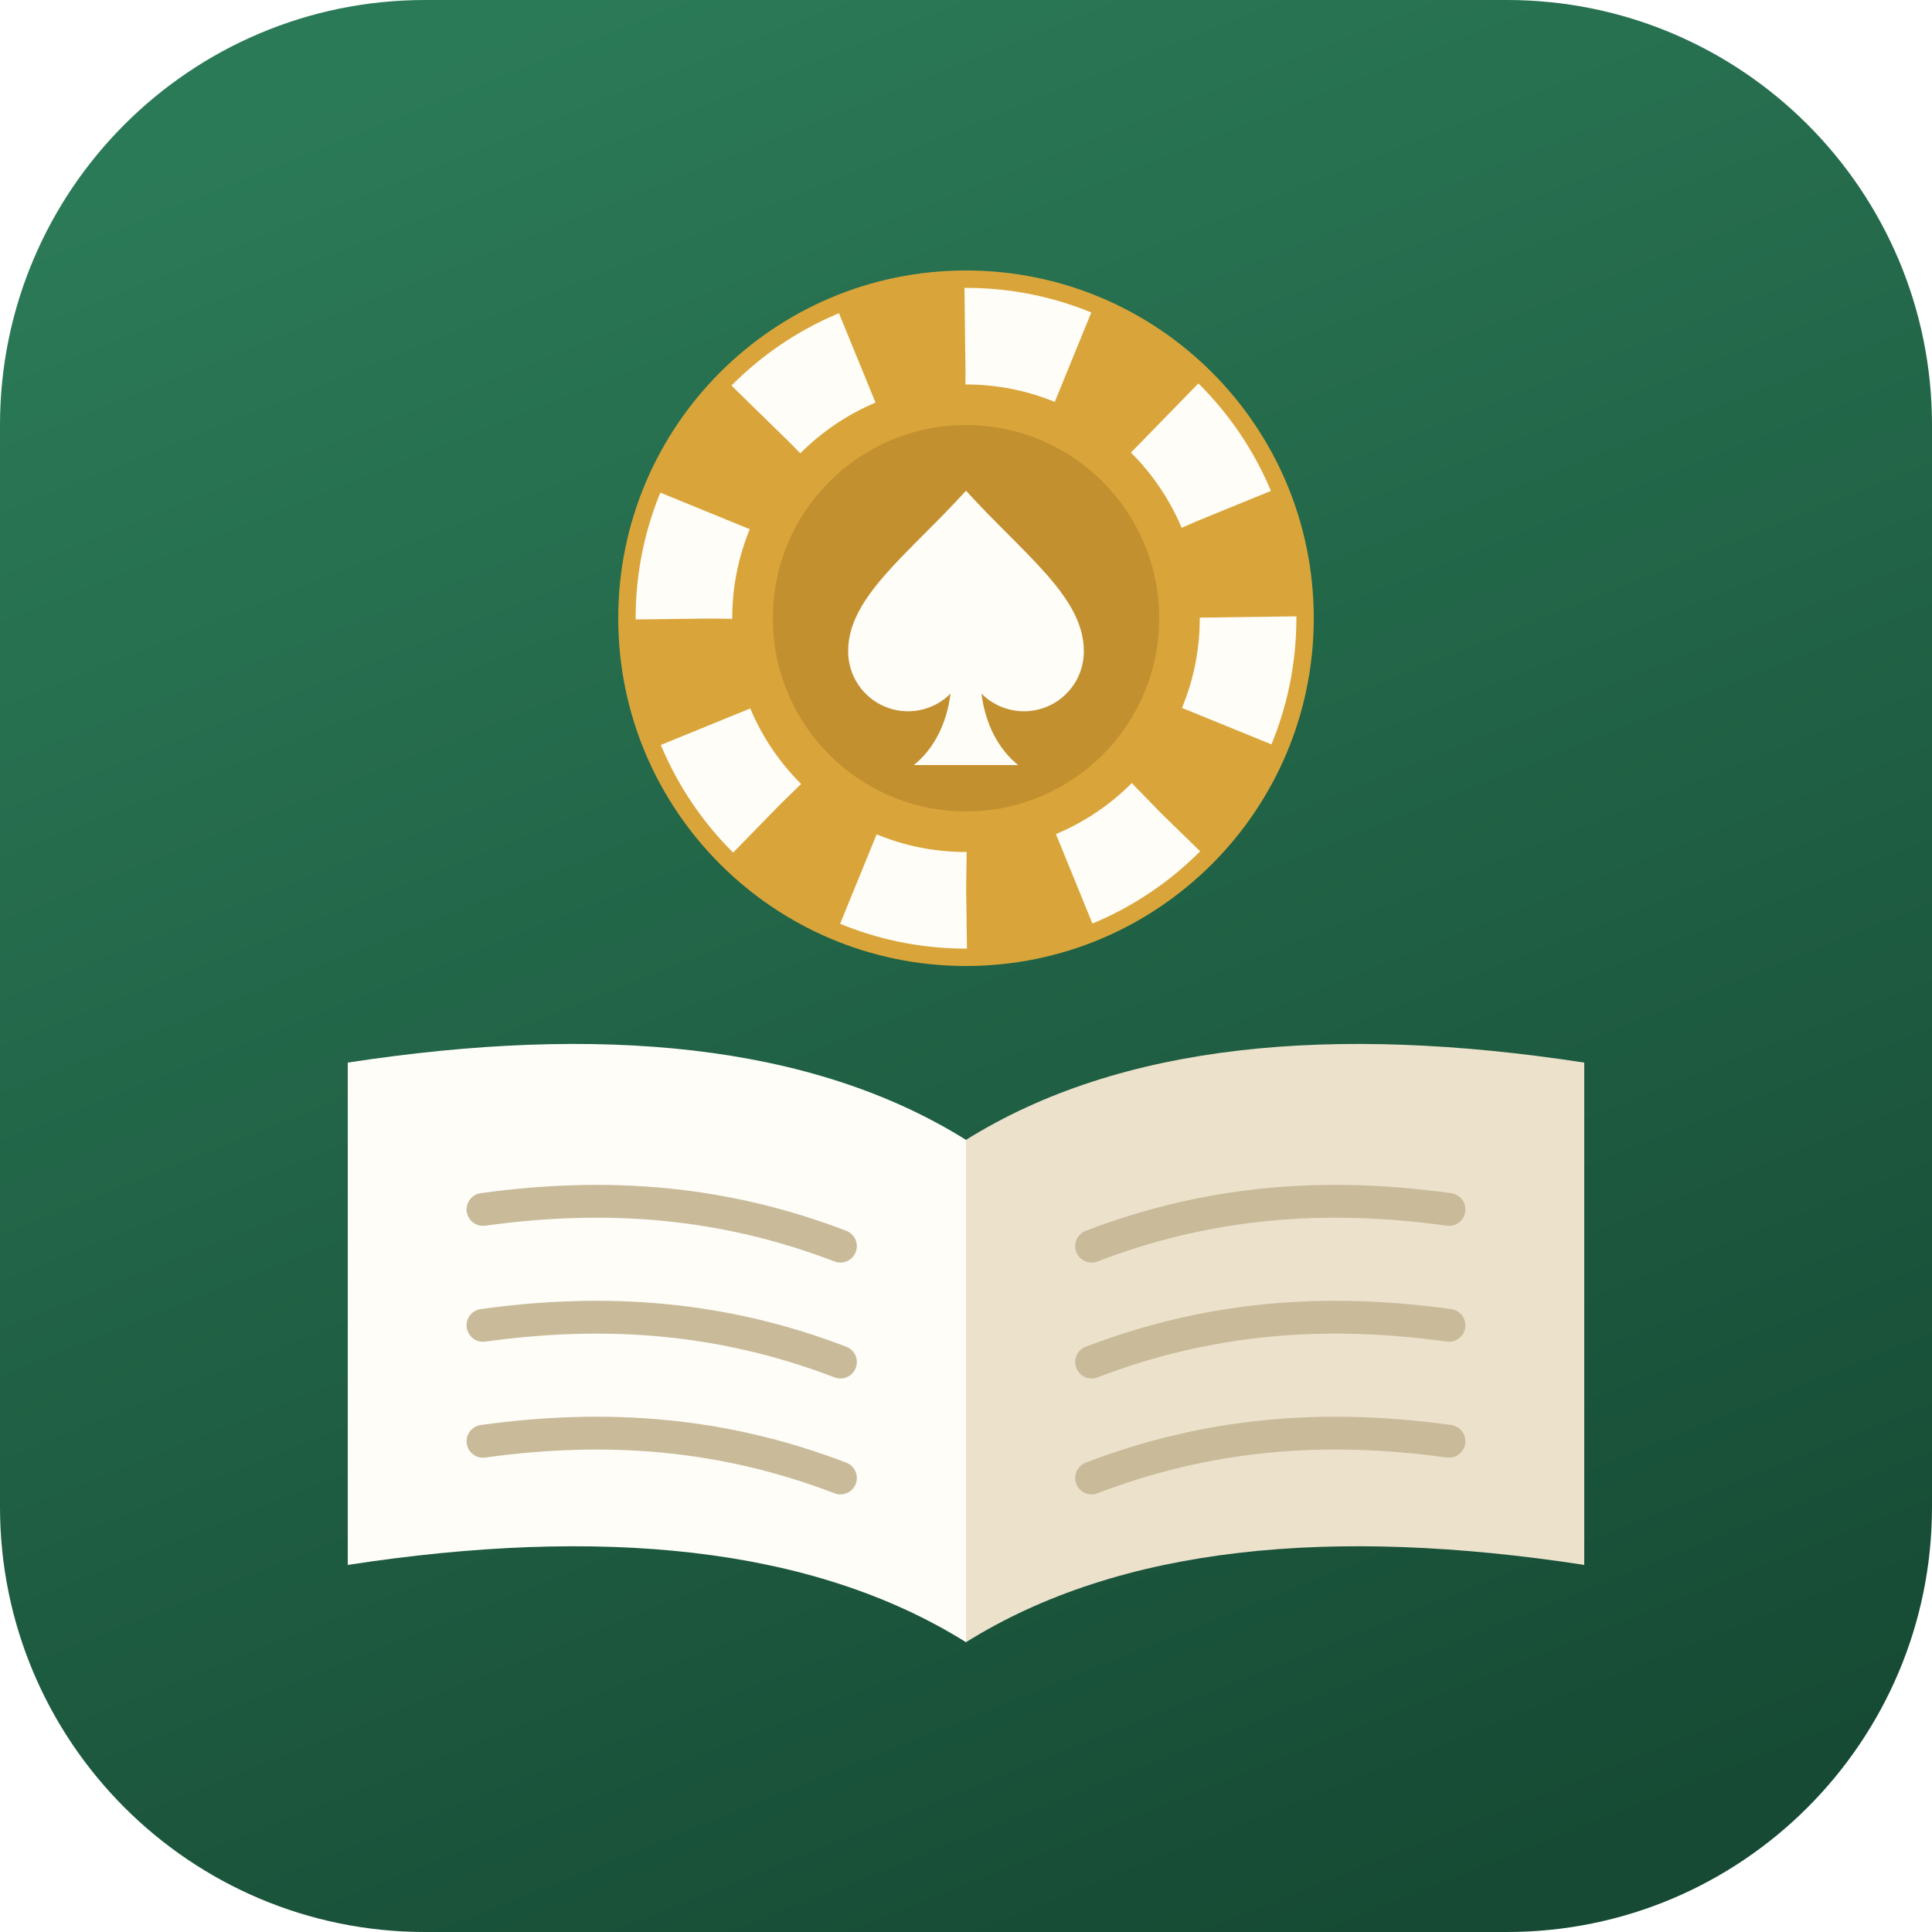
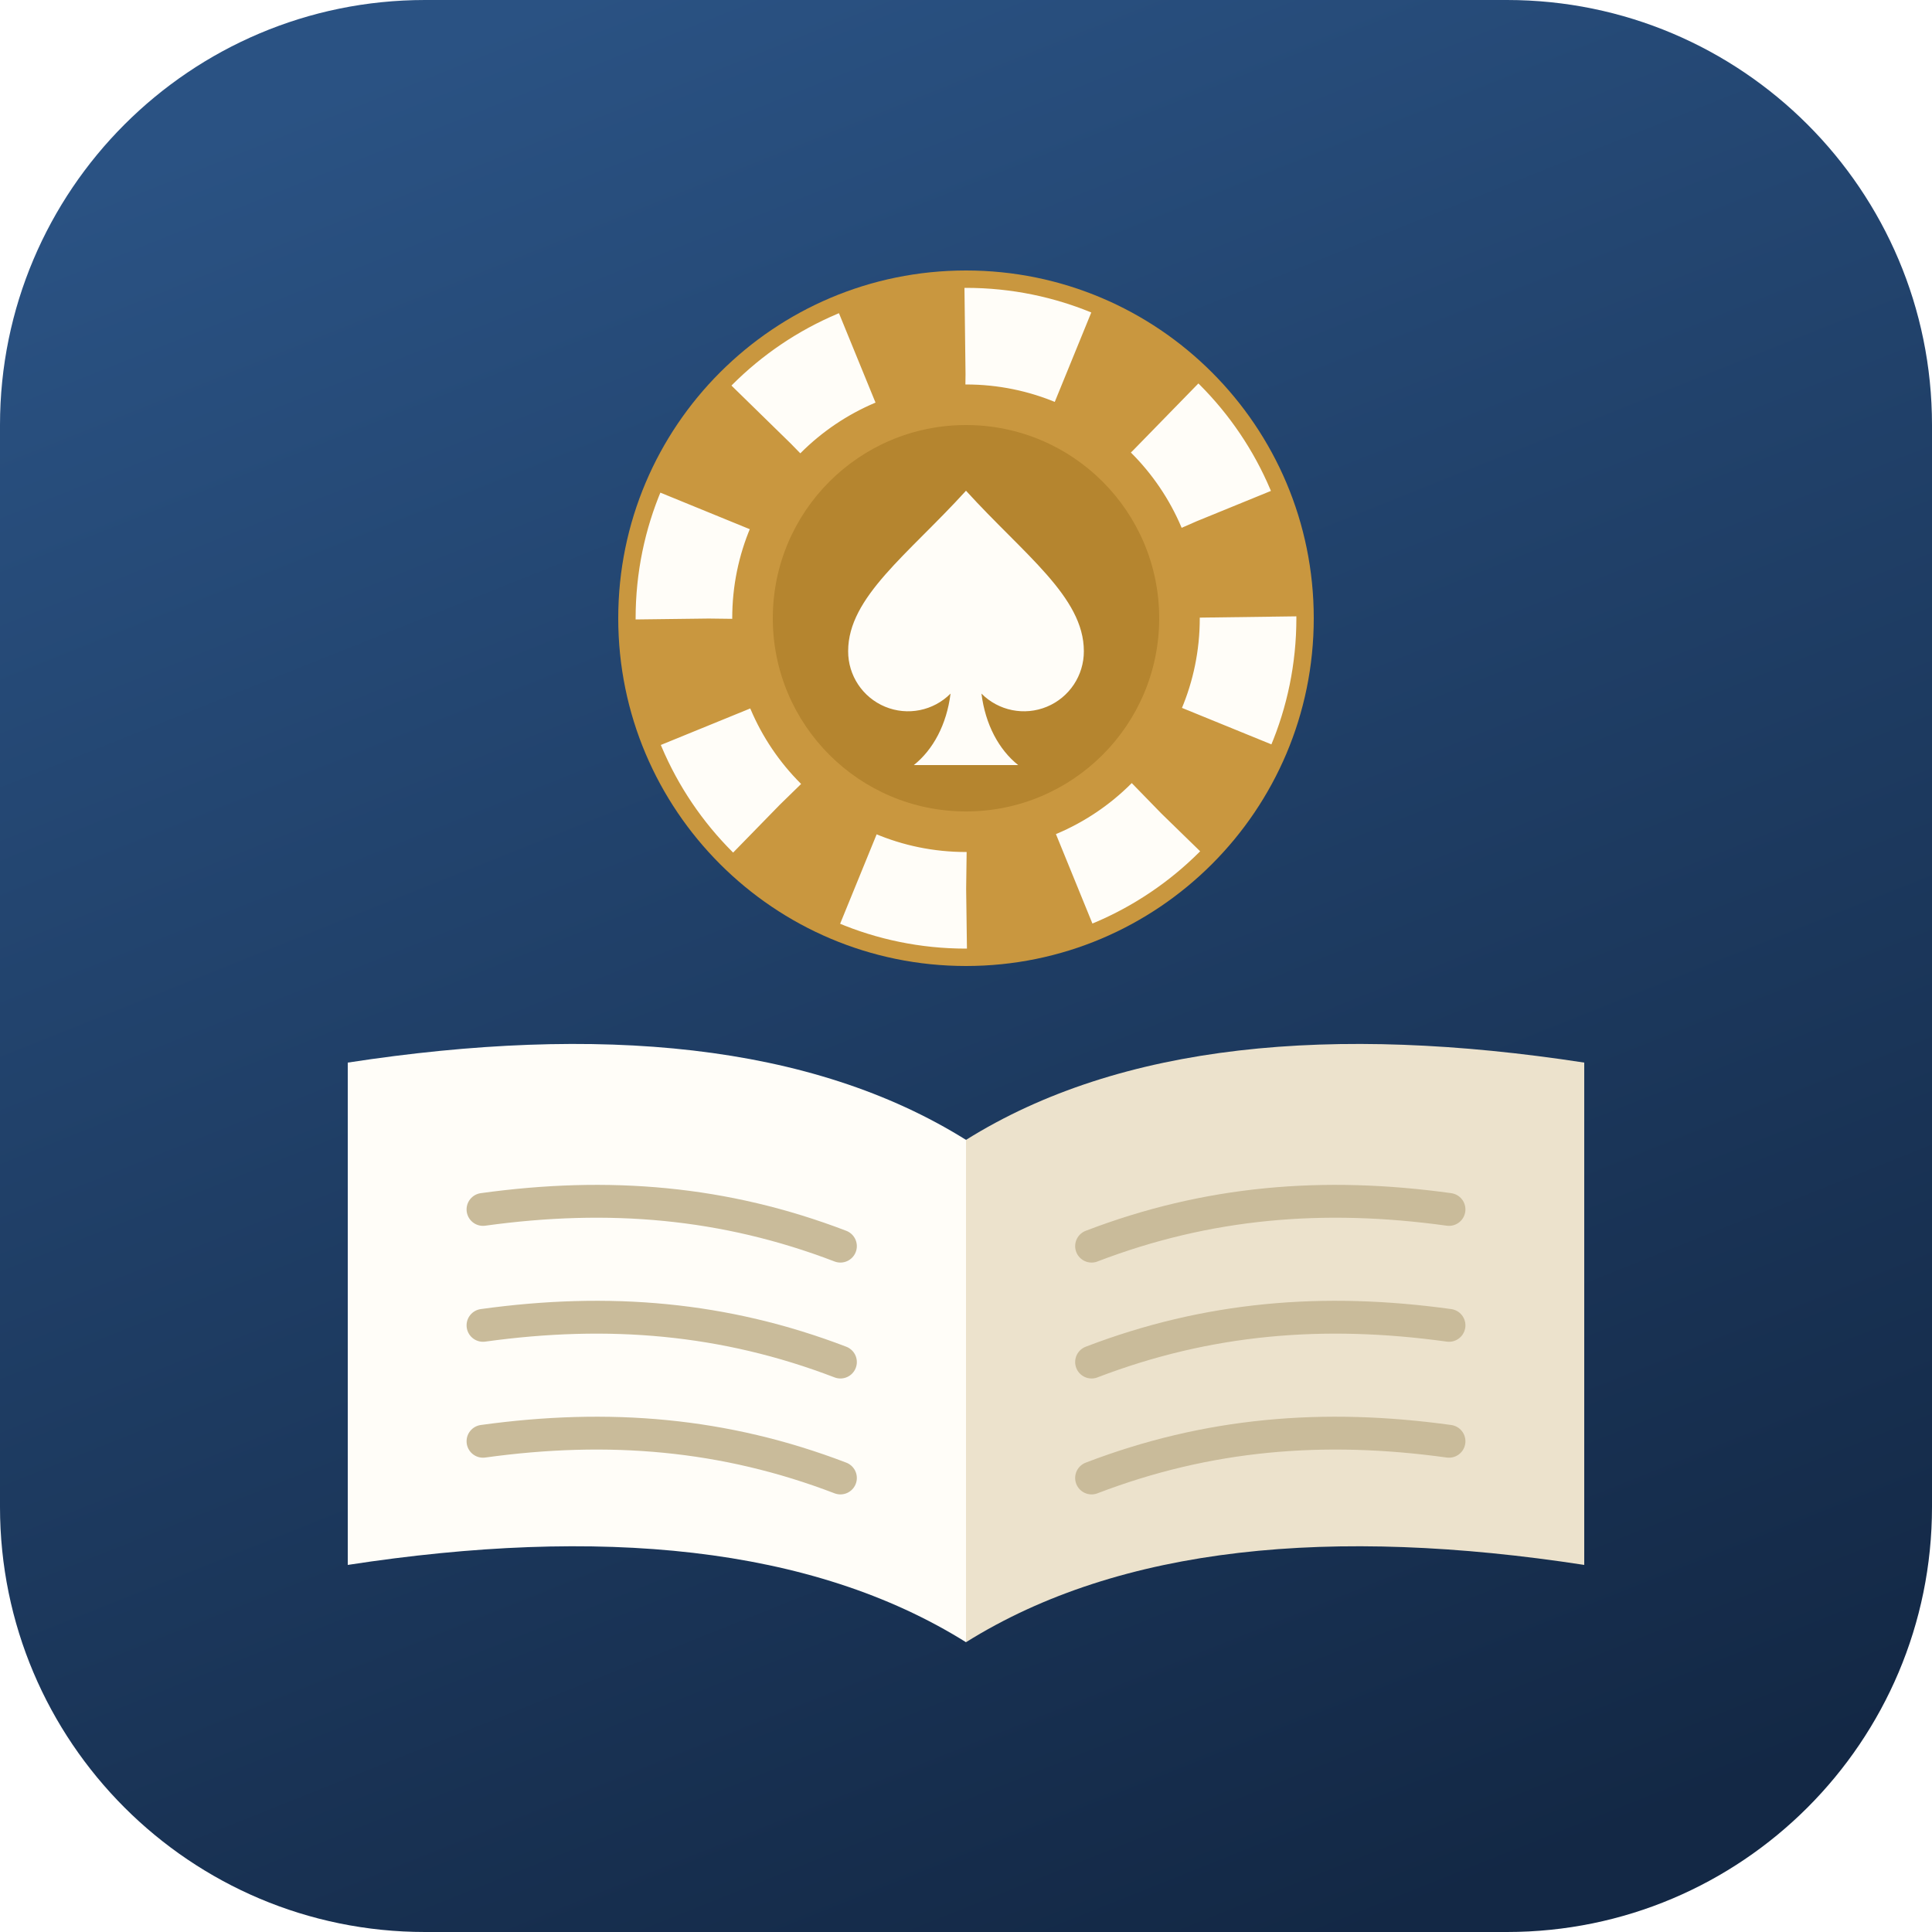
<svg xmlns="http://www.w3.org/2000/svg" viewBox="0 0 100 100">
  <defs>
    <linearGradient id="gmFelt" x1="0.3" y1="0" x2="0.7" y2="1">
-       <stop offset="0" stop-color="#2b7a57" />
-       <stop offset="1" stop-color="#164a34" />
+       <stop offset="0" stop-color="#2a5283" />
+       <stop offset="1" stop-color="#132845" />
    </linearGradient>
  </defs>
  <rect width="100" height="100" rx="22" fill="url(#gmFelt)" />
  <g>
    <path d="M50 59C42 54 31 53 18 55V81C31 79 42 80 50 85Z" fill="#fffdf8" />
    <path d="M50 59C58 54 69 53 82 55V81C69 79 58 80 50 85Z" fill="#ece2cc" />
    <path d="M25 62.6c6.5-.9 12.5-.4 18.5 1.9M25 68.6c6.5-.9 12.5-.4 18.5 1.9M25 74.6c6.5-.9 12.5-.4 18.5 1.9M75 62.6c-6.5-.9-12.5-.4-18.5 1.9M75 68.6c-6.5-.9-12.5-.4-18.5 1.9M75 74.6c-6.5-.9-12.5-.4-18.5 1.9" fill="none" stroke="#c9bb9a" stroke-width="1.7" stroke-linecap="round" />
-     <circle cx="50" cy="32" r="18" fill="#d9a53a" />
+     <circle cx="50" cy="32" r="18" fill="#c9973f" />
    <circle cx="50" cy="32" r="14.6" fill="none" stroke="#fffdf8" stroke-width="5" stroke-dasharray="5.73 5.73" />
-     <circle cx="50" cy="32" r="10" fill="#c39030" />
+     <circle cx="50" cy="32" r="10" fill="#b5852f" />
    <path d="M50 25.4c-3 3.3-6.1 5.5-6.1 8.3a3.1 3.1 0 0 0 5.3 2.2c-.2 1.6-.9 2.9-1.9 3.7h5.4c-1-.8-1.7-2.1-1.9-3.7a3.1 3.1 0 0 0 5.3-2.2c0-2.8-3.1-5-6.1-8.3z" fill="#fffdf8" />
  </g>
</svg>
